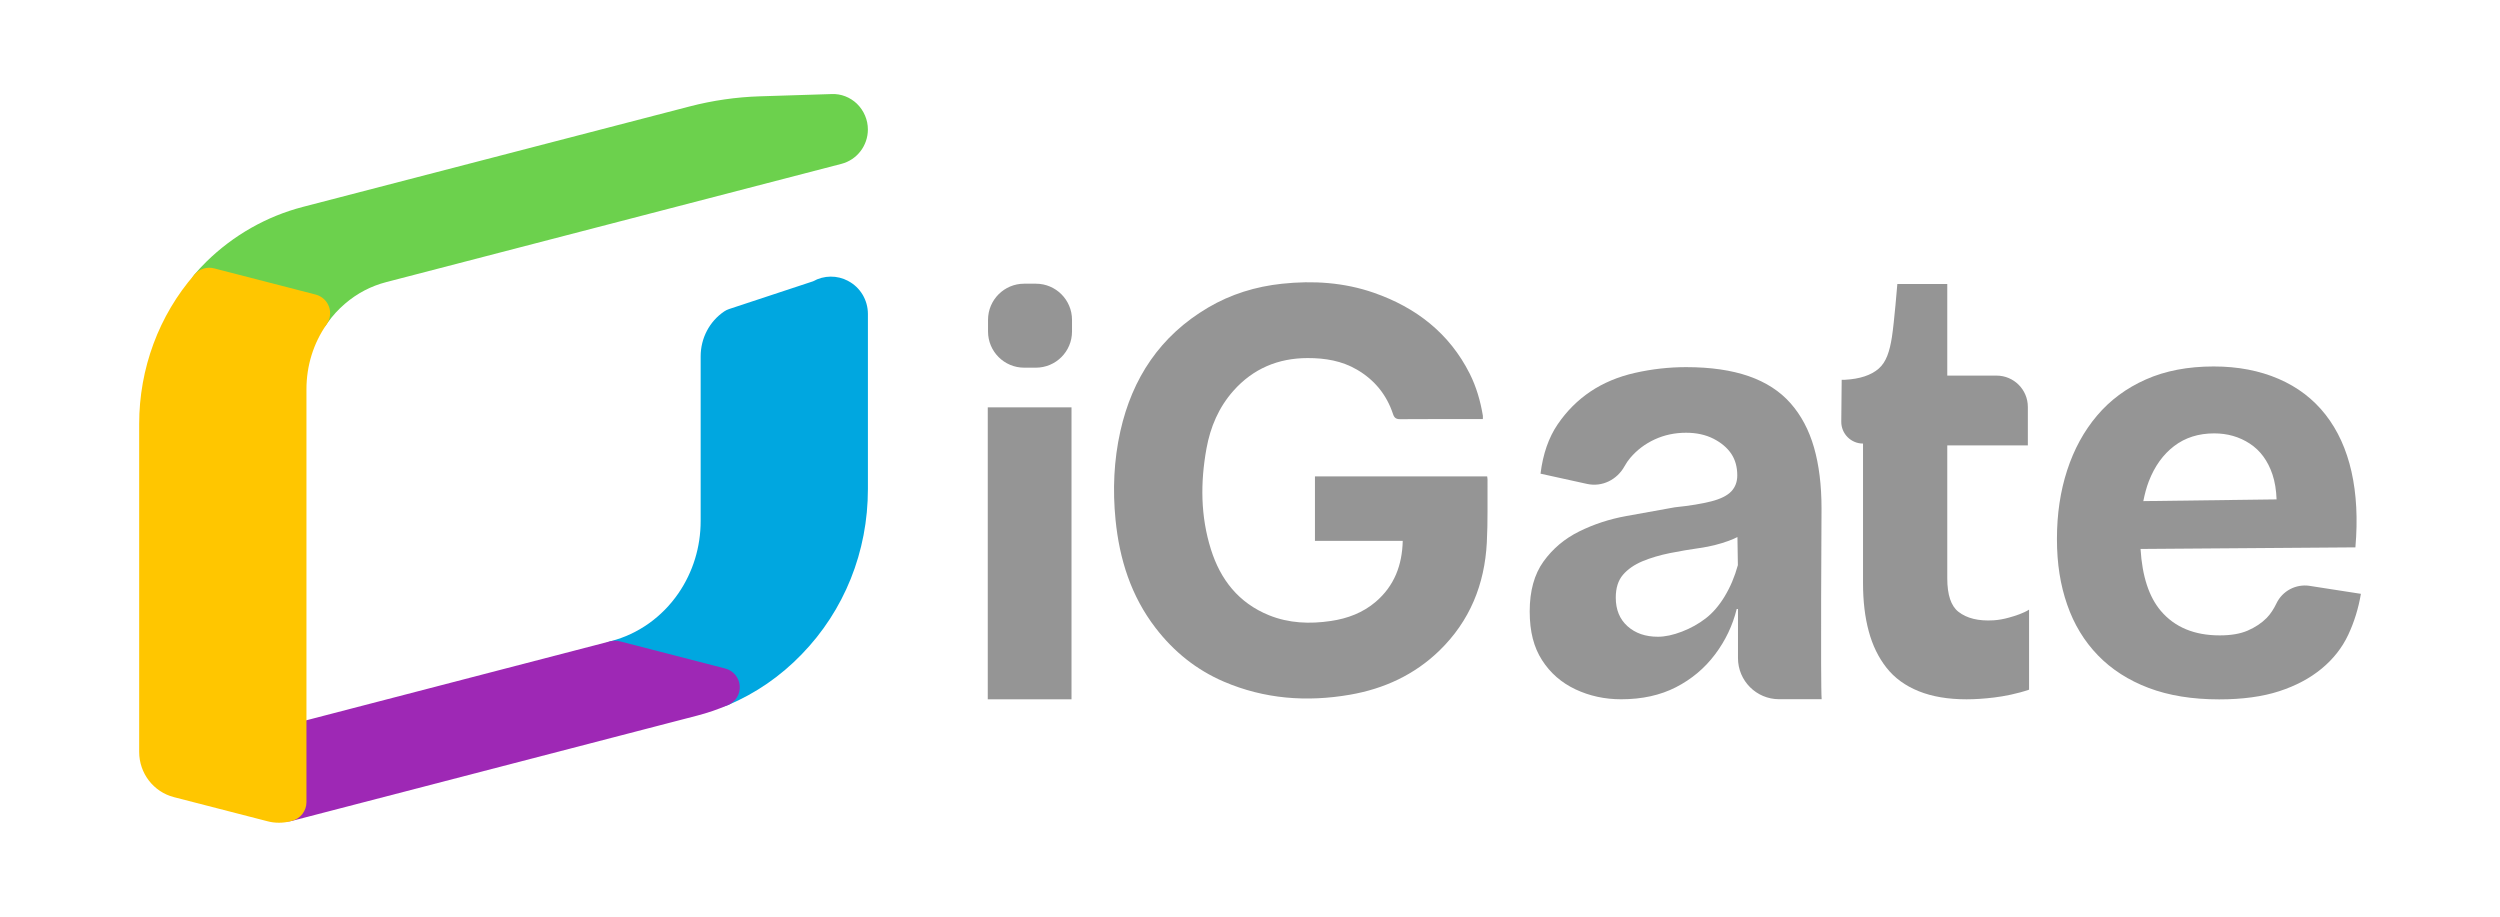
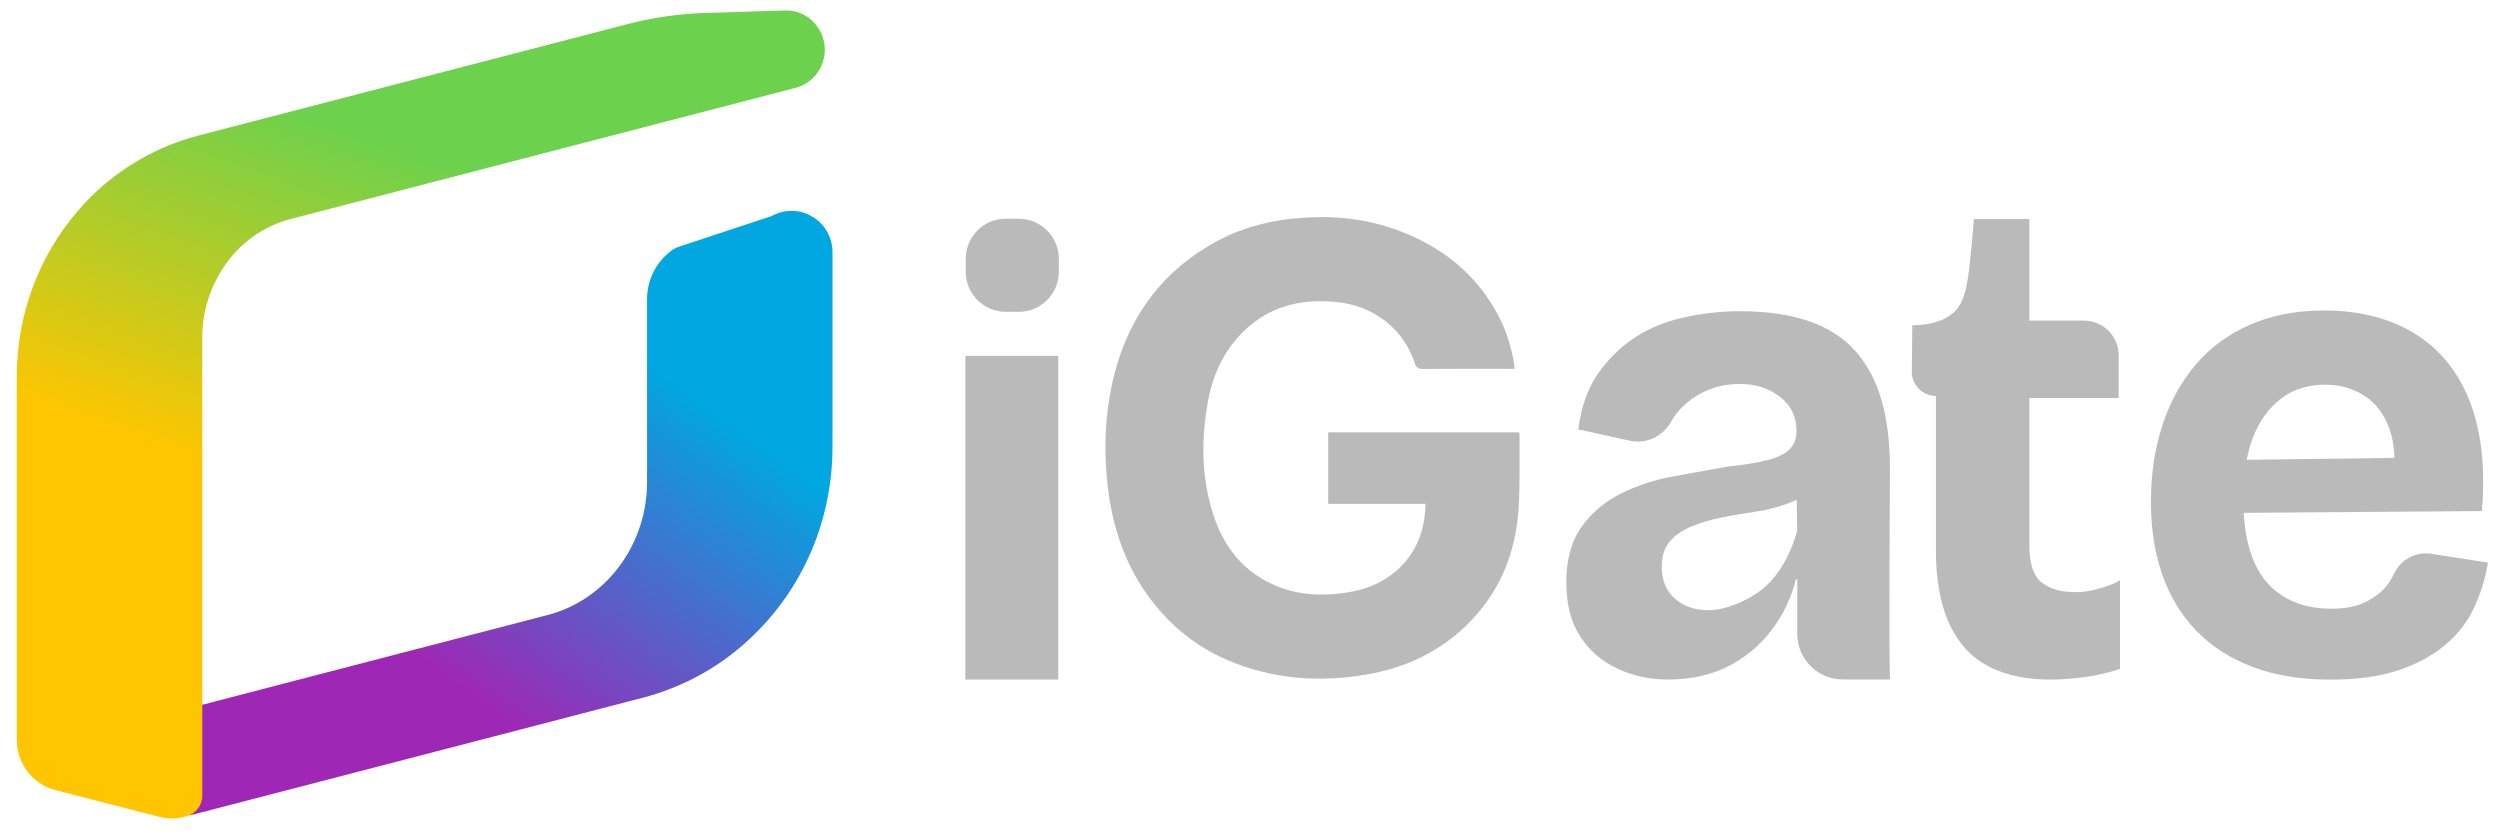
- <svg xmlns="http://www.w3.org/2000/svg" id="Layer_1" data-name="Layer 1" viewBox="0 0 741.55 271.93">
+ <svg xmlns="http://www.w3.org/2000/svg" xmlns:ns1="https://boxy-svg.com" viewBox="131.813 251.178 668.768 222.94">
  <defs>
-     <style>
-       .cls-1 {
-         fill: #ffc600;
-       }
- 
-       .cls-1, .cls-2, .cls-3, .cls-4, .cls-5 {
-         stroke-width: 0px;
-       }
- 
-       .cls-2 {
-         fill: #9e28b5;
-       }
- 
-       .cls-3 {
-         fill: #959595;
-       }
- 
-       .cls-4 {
-         fill: #6cd14d;
-       }
- 
-       .cls-5 {
-         fill: #00a7e0;
-       }
-     </style>
+     <linearGradient id="green-yellow" x1="0%" y1="0%" x2="0%" y2="100%" gradientTransform="matrix(0.942709, 0.333618, -0.150908, 0.426427, 0, 0)">
+       <stop offset="0" stop-color="#6cd14d" />
+       <stop offset="1" stop-color="#ffc600" />
+     </linearGradient>
+     <linearGradient id="purple-blue" x1="0%" y1="0%" x2="0%" y2="100%">
+       <stop offset="0" stop-color="#00a7e0" />
+       <stop offset="1" stop-color="#9e28b5" />
+     </linearGradient>
+     <linearGradient id="gradient-1" ns1:pinned="true" />
+     <linearGradient id="gradient-2" ns1:pinned="true">
+       <stop offset="0" style="stop-color: rgb(0, 167, 224);" />
+       <stop offset="1" style="stop-color: rgb(158, 40, 181);" />
+     </linearGradient>
+     <linearGradient id="gradient-0" ns1:pinned="true">
+       <stop offset="0" style="stop-color: rgb(108, 208, 76);" />
+       <stop offset="0.316" style="stop-color: rgb(179, 203, 39);" />
+       <stop offset="1" style="stop-color: rgb(255, 198, 0);" />
+     </linearGradient>
+     <linearGradient id="gradient-5" ns1:pinned="true">
+       <stop offset="0" style="stop-color: rgb(108, 208, 76);" />
+       <stop offset="1" style="stop-color: rgb(255, 198, 0);" />
+     </linearGradient>
+     <linearGradient id="gradient-3" x1="0%" y1="0%" x2="0%" y2="100%">
+       <stop offset="0" stop-color="#00a7e0" />
+       <stop offset="1" stop-color="#9e28b5" />
+     </linearGradient>
+     <linearGradient id="gradient-2-1" href="#gradient-2" gradientUnits="userSpaceOnUse" x1="369.824" y1="258.28" x2="369.824" y2="419.898" gradientTransform="matrix(1.298064, 0.947677, -0.363133, 0.497397, -202.7426, -197.5907)" />
+     <linearGradient id="gradient-4" x1="0%" y1="0%" x2="0%" y2="100%" gradientTransform="matrix(0.942709, 0.333618, -0.150908, 0.426427, 0, 0)">
+       <stop offset="0" stop-color="#6cd14d" />
+       <stop offset="1" stop-color="#ffc600" />
+     </linearGradient>
+     <linearGradient id="gradient-6" x1="0%" y1="0%" x2="0%" y2="100%" gradientTransform="matrix(0.942709, 0.333618, -0.150908, 0.426427, 0, 0)">
+       <stop offset="0" stop-color="#6cd14d" />
+       <stop offset="1" stop-color="#ffc600" />
+     </linearGradient>
+     <ns1:export>
+       <ns1:file format="svg" href="#object-0" excluded="true" />
+       <ns1:file format="svg" href="#object-1" path="Untitled 2.svg" excluded="true" />
+       <ns1:file format="svg" href="#object-2" path="Untitled 3.svg" />
+     </ns1:export>
  </defs>
  <g>
-     <path class="cls-3" d="M540.3,150.85c0-6.9-.74-12.94-2.23-18.12-1.49-5.18-3.81-9.55-6.96-13.12-3.15-3.57-7.29-6.25-12.4-8.03-5.12-1.78-11.31-2.68-18.56-2.68-5.12,0-10.17.57-15.17,1.7-5,1.13-9.4,2.98-13.21,5.53-3.81,2.56-7.05,5.8-9.73,9.73-2.68,3.93-4.37,8.81-5.09,14.64l13.8,3.04c4.48.99,8.93-1.25,11.14-5.28.48-.88,1.03-1.68,1.65-2.41,2.02-2.38,4.46-4.22,7.32-5.53,2.86-1.31,5.95-1.96,9.28-1.96,3.09,0,5.8.6,8.12,1.78,2.32,1.19,4.07,2.68,5.27,4.46,1.19,1.78,1.78,3.93,1.78,6.43,0,1.9-.6,3.48-1.78,4.73-1.19,1.25-3.15,2.23-5.89,2.94-2.74.71-6.37,1.31-10.89,1.78-4.64.83-9.43,1.7-14.37,2.59-4.94.89-9.58,2.41-13.92,4.55-4.35,2.14-7.88,5.12-10.62,8.92-2.74,3.81-4.1,8.75-4.1,14.81s1.22,10.65,3.66,14.46c2.44,3.81,5.74,6.69,9.91,8.66,4.16,1.96,8.68,2.95,13.56,2.95,6.18,0,11.6-1.19,16.24-3.57,4.64-2.38,8.51-5.62,11.6-9.73,3.09-4.1,5.23-8.59,6.43-13.48h.38v14.57c0,6.73,5.46,12.19,12.19,12.19h12.63c-.36-4.16-.04-56.57-.04-56.57ZM511.57,176.91c-1.67,2.74-3.54,4.91-5.62,6.51-2.08,1.61-4.43,2.92-7.05,3.93-2.62,1.01-5,1.52-7.14,1.52-3.69,0-6.69-1.04-9.01-3.12-2.32-2.08-3.48-4.91-3.48-8.48,0-2.86.71-5.11,2.14-6.78,1.43-1.66,3.36-3,5.8-4.02,2.44-1.01,5.15-1.81,8.12-2.41,2.97-.59,5.95-1.1,8.92-1.52,2.97-.42,5.83-1.13,8.57-2.14.91-.33,1.74-.71,2.54-1.1l.13,8.33c-.95,3.45-2.26,6.54-3.93,9.28Z" />
-     <path class="cls-3" d="M583.31,207.43c-5.47,0-10.2-.8-14.19-2.41-3.99-1.61-7.17-3.93-9.55-6.96-2.38-3.03-4.14-6.63-5.26-10.8-1.13-4.16-1.7-8.92-1.7-14.28v-41.41h0c-3.59,0-6.49-2.93-6.45-6.52l.12-12.4h.98c4.4-.24,7.73-1.34,9.99-3.3,2.26-1.96,3.26-5.12,3.93-9.37s1.61-15.74,1.61-15.74h14.81v27.17h14.6c5.14,0,9.3,4.16,9.3,9.3v11.4h-23.9v39.44c0,4.88,1.1,8.18,3.3,9.91,2.5,1.96,5.96,2.8,10.37,2.54,1.55-.09,3.1-.38,4.6-.8,1.94-.53,4.36-1.32,5.99-2.37v23.74c-3.45,1.19-7.37,1.96-10.34,2.32-2.98.36-5.71.54-8.21.54Z" />
-     <path class="cls-3" d="M685.12,173.78c-4.08-.63-8.1,1.47-9.88,5.2-.75,1.56-1.71,3.1-2.88,4.3-1.54,1.56-3.43,2.8-5.63,3.76-2.21.96-4.98,1.43-8.32,1.43-7.51,0-13.33-2.42-17.44-7.24-3.54-4.16-5.55-10.3-6.04-18.4l63.73-.47c.72-8.35.33-15.83-1.16-22.45-1.49-6.62-4.06-12.25-7.69-16.9-3.64-4.65-8.29-8.2-13.95-10.64-5.67-2.44-12.08-3.67-19.23-3.67-7.63,0-14.34,1.28-20.12,3.85-5.79,2.57-10.61,6.14-14.49,10.73-3.88,4.59-6.83,9.99-8.85,16.19-2.03,6.2-3.04,13-3.04,20.39s1.01,13.66,3.04,19.5c2.02,5.84,5.07,10.85,9.12,15.03,4.05,4.18,9.06,7.4,15.03,9.66,5.96,2.26,12.94,3.4,20.93,3.4,6.92,0,12.85-.81,17.8-2.42,4.95-1.61,9.15-3.85,12.61-6.71,3.46-2.86,6.08-6.2,7.87-10.02,1.79-3.82,3.04-7.87,3.76-12.16l-15.14-2.35ZM637.38,142.77c1.73-4.47,4.23-7.96,7.51-10.46,3.28-2.5,7.24-3.76,11.9-3.76,3.93,0,7.45,1.01,10.55,3.04,3.1,2.03,5.34,5.07,6.71,9.12.74,2.2,1.13,4.69,1.23,7.42l-39.53.51c.42-2.09.93-4.07,1.63-5.87Z" />
-     <rect class="cls-3" x="292.99" y="120.83" width="24.84" height="86.6" />
-     <rect class="cls-3" x="293.07" y="84.15" width="24.91" height="24.91" rx="10.72" ry="10.72" />
-     <path class="cls-3" d="M439.85,124.31h-1.4c-7.7,0-15.41-.03-23.11.03-1.27.01-1.78-.43-2.15-1.54-1.88-5.67-5.42-10.07-10.66-13.14-4.52-2.65-9.51-3.46-14.65-3.45-8.78.01-16.21,3.16-22.01,9.69-4.38,4.93-6.85,10.77-8.01,17.16-1.82,10.07-1.77,20.1,1.34,29.94,2.81,8.91,8.18,15.82,17.18,19.48,5.94,2.41,12.14,2.65,18.43,1.71,4.95-.74,9.48-2.45,13.28-5.7,5.51-4.73,7.82-10.86,7.99-18.06h-26.04v-19.13h51.08c.04.33.11.63.11.94-.05,6.24.12,12.49-.21,18.71-.65,12.35-5,23.24-14.08,32.05-7.38,7.15-16.37,11.3-26.48,13.06-12.83,2.23-25.4,1.29-37.44-3.87-8.16-3.5-14.85-8.91-20.22-15.89-7.33-9.51-10.75-20.44-11.91-32.13-.87-8.81-.51-17.61,1.43-26.27,3.52-15.73,11.83-28.31,26.05-36.68,6.72-3.96,14.1-6.23,21.91-7.06,9.25-.98,18.38-.39,27.2,2.67,12.6,4.38,22.44,12.05,28.46,23.99,1.97,3.92,3.18,8.12,3.9,12.43.05.3,0,.62,0,1.07Z" />
-   </g>
-   <g>
-     <path class="cls-5" d="M251.61,83.35c-3.29-1.77-7.21-1.72-10.44.09l-24.94,8.24c-.5.17-.98.4-1.42.7-4.37,2.96-6.98,7.94-6.98,13.31v48.83c0,7.75-2.28,15.16-6.58,21.44-4.86,7.08-11.98,12.13-20,14.2l-.22.06c-2.55.64-4.34,2.92-4.35,5.54-.01,2.62,1.76,4.92,4.3,5.58l31.28,8.07c.47.12.95.18,1.43.18.76,0,1.52-.15,2.24-.45,8.2-3.47,15.54-8.52,21.81-15,12.71-13.06,19.7-30.5,19.7-49.09v-51.91c0-4.14-2.26-7.9-5.85-9.79Z" />
-     <path class="cls-2" d="M215.14,198.3l-31.28-8.07c-.94-.24-1.93-.24-2.88,0l-92.3,23.99c-.97-.76-2.19-1.21-3.52-1.21-3.17,0-5.74,2.57-5.74,5.74v19.18c0,1.78.82,3.45,2.23,4.54,1.02.79,2.25,1.2,3.51,1.2.48,0,.97-.06,1.44-.18l120.14-31.21c3.03-.78,6.13-1.84,9.2-3.14,2.26-.96,3.67-3.25,3.48-5.71-.18-2.45-1.91-4.52-4.29-5.13Z" />
-     <path class="cls-4" d="M254.23,30.81c-2.08-2-4.79-3.03-7.55-2.91l-21.28.67c-7.01.22-14.03,1.23-20.86,3.01l-114.74,29.8c-10.71,2.79-20.58,8.39-28.58,16.24,0,0-.02.02-.03.03-1.27,1.25-2.45,2.52-3.52,3.79-1.27,1.51-1.68,3.56-1.08,5.44.6,1.88,2.12,3.32,4.03,3.81l30.12,7.77c.48.12.96.18,1.43.18,2,0,3.9-1.05,4.94-2.82.01-.02.02-.03.02-.03,1.49-2.11,3.24-4.03,5.2-5.7,3.58-3.08,7.71-5.24,12.26-6.42l135.01-35.07c4.61-1.2,7.83-5.4,7.83-10.2,0-2.83-1.16-5.58-3.22-7.6Z" />
-     <path class="cls-1" d="M97.57,90.93c-.65-1.76-2.13-3.09-3.95-3.56l-30.12-7.77c-2.1-.54-4.33.15-5.76,1.78-10.61,12.17-16.46,27.93-16.46,44.38v97.26c0,6.33,4.22,11.84,10.28,13.42l27.74,7.15c1.08.3,2.24.45,3.44.45s2.31-.15,3.42-.44l.49-.13c2.51-.67,4.25-2.95,4.25-5.54v-122.46c0-6.99,2.07-13.65,5.99-19.27,1.08-1.54,1.33-3.51.68-5.28Z" />
+     <g>
+       <g id="Layer_1" transform="matrix(1, 0, 0, 1, 171.5852, 14.64138)">
+         <g transform="matrix(1, 0, 0, 1, 73.12396, -108.6447)">
+           <g transform="matrix(1, 0, 0, 1, -96.21237, 106.5561)" />
+           <g transform="matrix(1, 0, 0, 1, -96.21237, 106.5561)">
+             <path class="cls-2" d="" style="fill: url(&quot;#purple-blue&quot;); stroke-width: 0px;" />
+             <path class="cls-4" d="" style="fill: url(&quot;#green-yellow&quot;); stroke-width: 0px;" />
+           </g>
+         </g>
+         <g id="svg-1" transform="matrix(1, 0, 0, 1, 170.3351, 57.98308)">
+           <g transform="matrix(1, 0, 0, 1, -192.0744, 169.9708)" />
+           <g transform="matrix(1, 0, 0, 1, -192.0744, 169.9708)" />
+         </g>
+         <g transform="matrix(1, 0, 0, 1, 32.35846, 377.3195)">
+           <path class="cls-2" style="stroke-width: 0; fill: url(&quot;#gradient-3&quot;);" id="object-0" />
+           <path class="cls-4" style="stroke-width: 0; fill: url(&quot;#gradient-4&quot;);" id="object-1" />
+           <g transform="matrix(1, 0, 0, 1, -10.65411, -272.9829)" id="object-2">
+             <path class="cls-2" d="M 118.928 304.856 L 87.648 296.786 C 86.708 296.546 85.718 296.546 84.768 296.786 L -7.532 320.776 C -8.502 320.016 -9.722 319.566 -11.052 319.566 C -14.222 319.566 -16.792 322.136 -16.792 325.306 L -16.792 344.486 C -16.792 346.266 -15.972 347.936 -14.562 349.026 C -13.542 349.816 -12.312 350.226 -11.052 350.226 C -10.572 350.226 -10.082 350.166 -9.612 350.046 L 110.528 318.836 C 113.558 318.056 116.658 316.996 119.728 315.696 C 121.988 314.736 123.398 312.446 123.208 309.986 C 123.028 307.536 121.298 305.466 118.918 304.856 L 118.928 304.856 M 155.398 189.906 C 152.108 188.136 148.188 188.186 144.958 189.996 L 120.018 198.236 C 119.518 198.406 119.038 198.636 118.598 198.936 C 114.228 201.896 111.618 206.876 111.618 212.246 L 111.618 261.076 C 111.618 268.826 109.338 276.236 105.038 282.516 C 100.178 289.596 93.058 294.646 85.038 296.716 L 84.818 296.776 C 82.268 297.416 80.478 299.696 80.468 302.316 C 80.458 304.936 82.228 307.236 84.768 307.896 L 116.048 315.966 C 116.518 316.086 116.998 316.146 117.478 316.146 C 118.238 316.146 118.998 315.996 119.718 315.696 C 127.918 312.226 135.258 307.176 141.528 300.696 C 154.238 287.636 161.228 270.196 161.228 251.606 L 161.228 199.696 C 161.228 195.556 158.968 191.796 155.378 189.906 L 155.398 189.906" style="stroke-width: 0; fill: url(&quot;#gradient-2-1&quot;); transform-box: fill-box; transform-origin: 52.767% 51.533%;" />
+             <g>
+               <g>
+                 <g transform="matrix(1, 0, 0, 1, -96.21236, 106.5561)">
+                   <path class="cls-3" d="M540.3,150.85c0-6.9-.74-12.94-2.23-18.12-1.49-5.18-3.81-9.55-6.96-13.12-3.15-3.57-7.29-6.25-12.4-8.03-5.12-1.78-11.31-2.68-18.56-2.68-5.12,0-10.17.57-15.17,1.7-5,1.13-9.4,2.98-13.21,5.53-3.81,2.56-7.05,5.8-9.73,9.73-2.68,3.93-4.37,8.81-5.09,14.64l13.8,3.04c4.48.99,8.93-1.25,11.14-5.28.48-.88,1.03-1.68,1.65-2.41,2.02-2.38,4.46-4.22,7.32-5.53,2.86-1.31,5.95-1.96,9.28-1.96,3.09,0,5.8.6,8.12,1.78,2.32,1.19,4.07,2.68,5.27,4.46,1.19,1.78,1.78,3.93,1.78,6.43,0,1.9-.6,3.48-1.78,4.73-1.19,1.25-3.15,2.23-5.89,2.94-2.74.71-6.37,1.31-10.89,1.78-4.64.83-9.43,1.7-14.37,2.59-4.94.89-9.58,2.41-13.92,4.55-4.35,2.14-7.88,5.12-10.62,8.92-2.74,3.81-4.1,8.75-4.1,14.81s1.22,10.65,3.66,14.46c2.44,3.81,5.74,6.69,9.91,8.66,4.16,1.96,8.68,2.95,13.56,2.95,6.18,0,11.6-1.19,16.24-3.57,4.64-2.38,8.51-5.62,11.6-9.73,3.09-4.1,5.23-8.59,6.43-13.48h.38v14.57c0,6.73,5.46,12.19,12.19,12.19h12.63c-.36-4.16-.04-56.57-.04-56.57ZM511.57,176.91c-1.67,2.74-3.54,4.91-5.62,6.51-2.08,1.61-4.43,2.92-7.05,3.93-2.62,1.01-5,1.52-7.14,1.52-3.69,0-6.69-1.04-9.01-3.12-2.32-2.08-3.48-4.91-3.48-8.48,0-2.86.71-5.11,2.14-6.78,1.43-1.66,3.36-3,5.8-4.02,2.44-1.01,5.15-1.81,8.12-2.41,2.97-.59,5.95-1.1,8.92-1.52,2.97-.42,5.83-1.13,8.57-2.14.91-.33,1.74-.71,2.54-1.1l.13,8.33c-.95,3.45-2.26,6.54-3.93,9.28Z" style="stroke-width: 0px; fill: rgb(186, 186, 186);" />
+                   <path class="cls-3" d="M583.31,207.43c-5.47,0-10.2-.8-14.19-2.41-3.99-1.61-7.17-3.93-9.55-6.96-2.38-3.03-4.14-6.63-5.26-10.8-1.13-4.16-1.7-8.92-1.7-14.28v-41.41h0c-3.59,0-6.49-2.93-6.45-6.52l.12-12.4h.98c4.4-.24,7.73-1.34,9.99-3.3,2.26-1.96,3.26-5.12,3.93-9.37s1.61-15.74,1.61-15.74h14.81v27.17h14.6c5.14,0,9.3,4.16,9.3,9.3v11.4h-23.9v39.44c0,4.88,1.1,8.18,3.3,9.91,2.5,1.96,5.96,2.8,10.37,2.54,1.55-.09,3.1-.38,4.6-.8,1.94-.53,4.36-1.32,5.99-2.37v23.74c-3.45,1.19-7.37,1.96-10.34,2.32-2.98.36-5.71.54-8.21.54Z" style="stroke-width: 0px; fill: rgb(186, 186, 186);" />
+                   <path class="cls-3" d="M685.12,173.78c-4.08-.63-8.1,1.47-9.88,5.2-.75,1.56-1.71,3.1-2.88,4.3-1.54,1.56-3.43,2.8-5.63,3.76-2.21.96-4.98,1.43-8.32,1.43-7.51,0-13.33-2.42-17.44-7.24-3.54-4.16-5.55-10.3-6.04-18.4l63.73-.47c.72-8.35.33-15.83-1.16-22.45-1.49-6.62-4.06-12.25-7.69-16.9-3.64-4.65-8.29-8.2-13.95-10.64-5.67-2.44-12.08-3.67-19.23-3.67-7.63,0-14.34,1.28-20.12,3.85-5.79,2.57-10.61,6.14-14.49,10.73-3.88,4.59-6.83,9.99-8.85,16.19-2.03,6.2-3.04,13-3.04,20.39s1.01,13.66,3.04,19.5c2.02,5.84,5.07,10.85,9.12,15.03,4.05,4.18,9.06,7.4,15.03,9.66,5.96,2.26,12.94,3.4,20.93,3.4,6.92,0,12.85-.81,17.8-2.42,4.95-1.61,9.15-3.85,12.61-6.71,3.46-2.86,6.08-6.2,7.87-10.02,1.79-3.82,3.04-7.87,3.76-12.16l-15.14-2.35ZM637.38,142.77c1.73-4.47,4.23-7.96,7.51-10.46,3.28-2.5,7.24-3.76,11.9-3.76,3.93,0,7.45,1.01,10.55,3.04,3.1,2.03,5.34,5.07,6.71,9.12.74,2.2,1.13,4.69,1.23,7.42l-39.53.51c.42-2.09.93-4.07,1.63-5.87Z" style="stroke-width: 0px; fill: rgb(186, 186, 186);" />
+                   <rect class="cls-3" x="292.99" y="120.83" width="24.84" height="86.6" style="stroke-width: 0px; fill: rgb(186, 186, 186);" />
+                   <rect class="cls-3" x="293.07" y="84.15" width="24.91" height="24.91" rx="10.72" ry="10.72" style="stroke-width: 0px; fill: rgb(186, 186, 186);" />
+                   <path class="cls-3" d="M439.85,124.31h-1.4c-7.7,0-15.41-.03-23.11.03-1.27.01-1.78-.43-2.15-1.54-1.88-5.67-5.42-10.07-10.66-13.14-4.52-2.65-9.51-3.46-14.65-3.45-8.78.01-16.21,3.16-22.01,9.69-4.38,4.93-6.85,10.77-8.01,17.16-1.82,10.07-1.77,20.1,1.34,29.94,2.81,8.91,8.18,15.82,17.18,19.48,5.94,2.41,12.14,2.65,18.43,1.71,4.95-.74,9.48-2.45,13.28-5.7,5.51-4.73,7.82-10.86,7.99-18.06h-26.04v-19.13h51.08c.04.33.11.63.11.94-.05,6.24.12,12.49-.21,18.71-.65,12.35-5,23.24-14.08,32.05-7.38,7.15-16.37,11.3-26.48,13.06-12.83,2.23-25.4,1.29-37.44-3.87-8.16-3.5-14.85-8.91-20.22-15.89-7.33-9.51-10.75-20.44-11.91-32.13-.87-8.81-.51-17.61,1.43-26.27,3.52-15.73,11.83-28.31,26.05-36.68,6.72-3.96,14.1-6.23,21.91-7.06,9.25-.98,18.38-.39,27.2,2.67,12.6,4.38,22.44,12.05,28.46,23.99,1.97,3.92,3.18,8.12,3.9,12.43.05.3,0,.62,0,1.07Z" style="stroke-width: 0px; fill: rgb(186, 186, 186);" />
+                 </g>
+                 <path class="cls-4" d="M 155.968 137.909 C 153.888 135.909 151.178 134.879 148.418 134.999 L 127.138 135.669 C 120.128 135.889 113.108 136.899 106.278 138.679 L -8.462 168.479 C -19.172 171.269 -29.047 176.869 -37.047 184.719 C -37.047 184.719 -37.057 184.739 -37.077 184.749 C -38.337 185.999 -39.527 187.269 -40.587 188.539 C -41.857 190.049 -42.277 192.099 -41.667 193.979 C -41.077 195.859 -39.557 197.299 -37.637 197.789 L -7.522 205.559 C -7.042 205.679 -6.562 205.739 -6.092 205.739 C -4.092 205.739 -2.192 204.689 -1.152 202.919 C -1.142 202.899 -1.132 202.889 -1.132 202.889 C 0.358 200.779 2.108 198.859 4.068 197.189 C 7.648 194.109 11.778 191.949 16.328 190.769 L 151.338 155.699 C 155.948 154.499 159.168 150.299 159.168 145.499 C 159.168 142.669 158.008 139.919 155.948 137.899 L 155.968 137.909 Z M -0.692 198.029 C -1.342 196.269 -2.822 194.939 -4.642 194.469 L -34.757 186.699 C -36.857 186.159 -39.087 186.849 -40.527 188.479 C -51.137 200.649 -56.977 216.409 -56.977 232.859 L -56.977 330.119 C -56.977 336.449 -52.757 341.959 -46.697 343.539 L -18.962 350.689 C -17.882 350.989 -16.722 351.139 -15.522 351.139 C -14.322 351.139 -13.212 350.989 -12.102 350.699 L -11.612 350.569 C -9.102 349.899 -7.362 347.619 -7.362 345.029 L -7.362 222.569 C -7.362 215.579 -5.292 208.919 -1.372 203.299 C -0.292 201.759 -0.042 199.789 -0.692 198.019 L -0.692 198.029 Z" style="stroke-width: 0; fill: url(&quot;#gradient-6&quot;);" />
+               </g>
+             </g>
+           </g>
+         </g>
+       </g>
+     </g>
  </g>
</svg>
